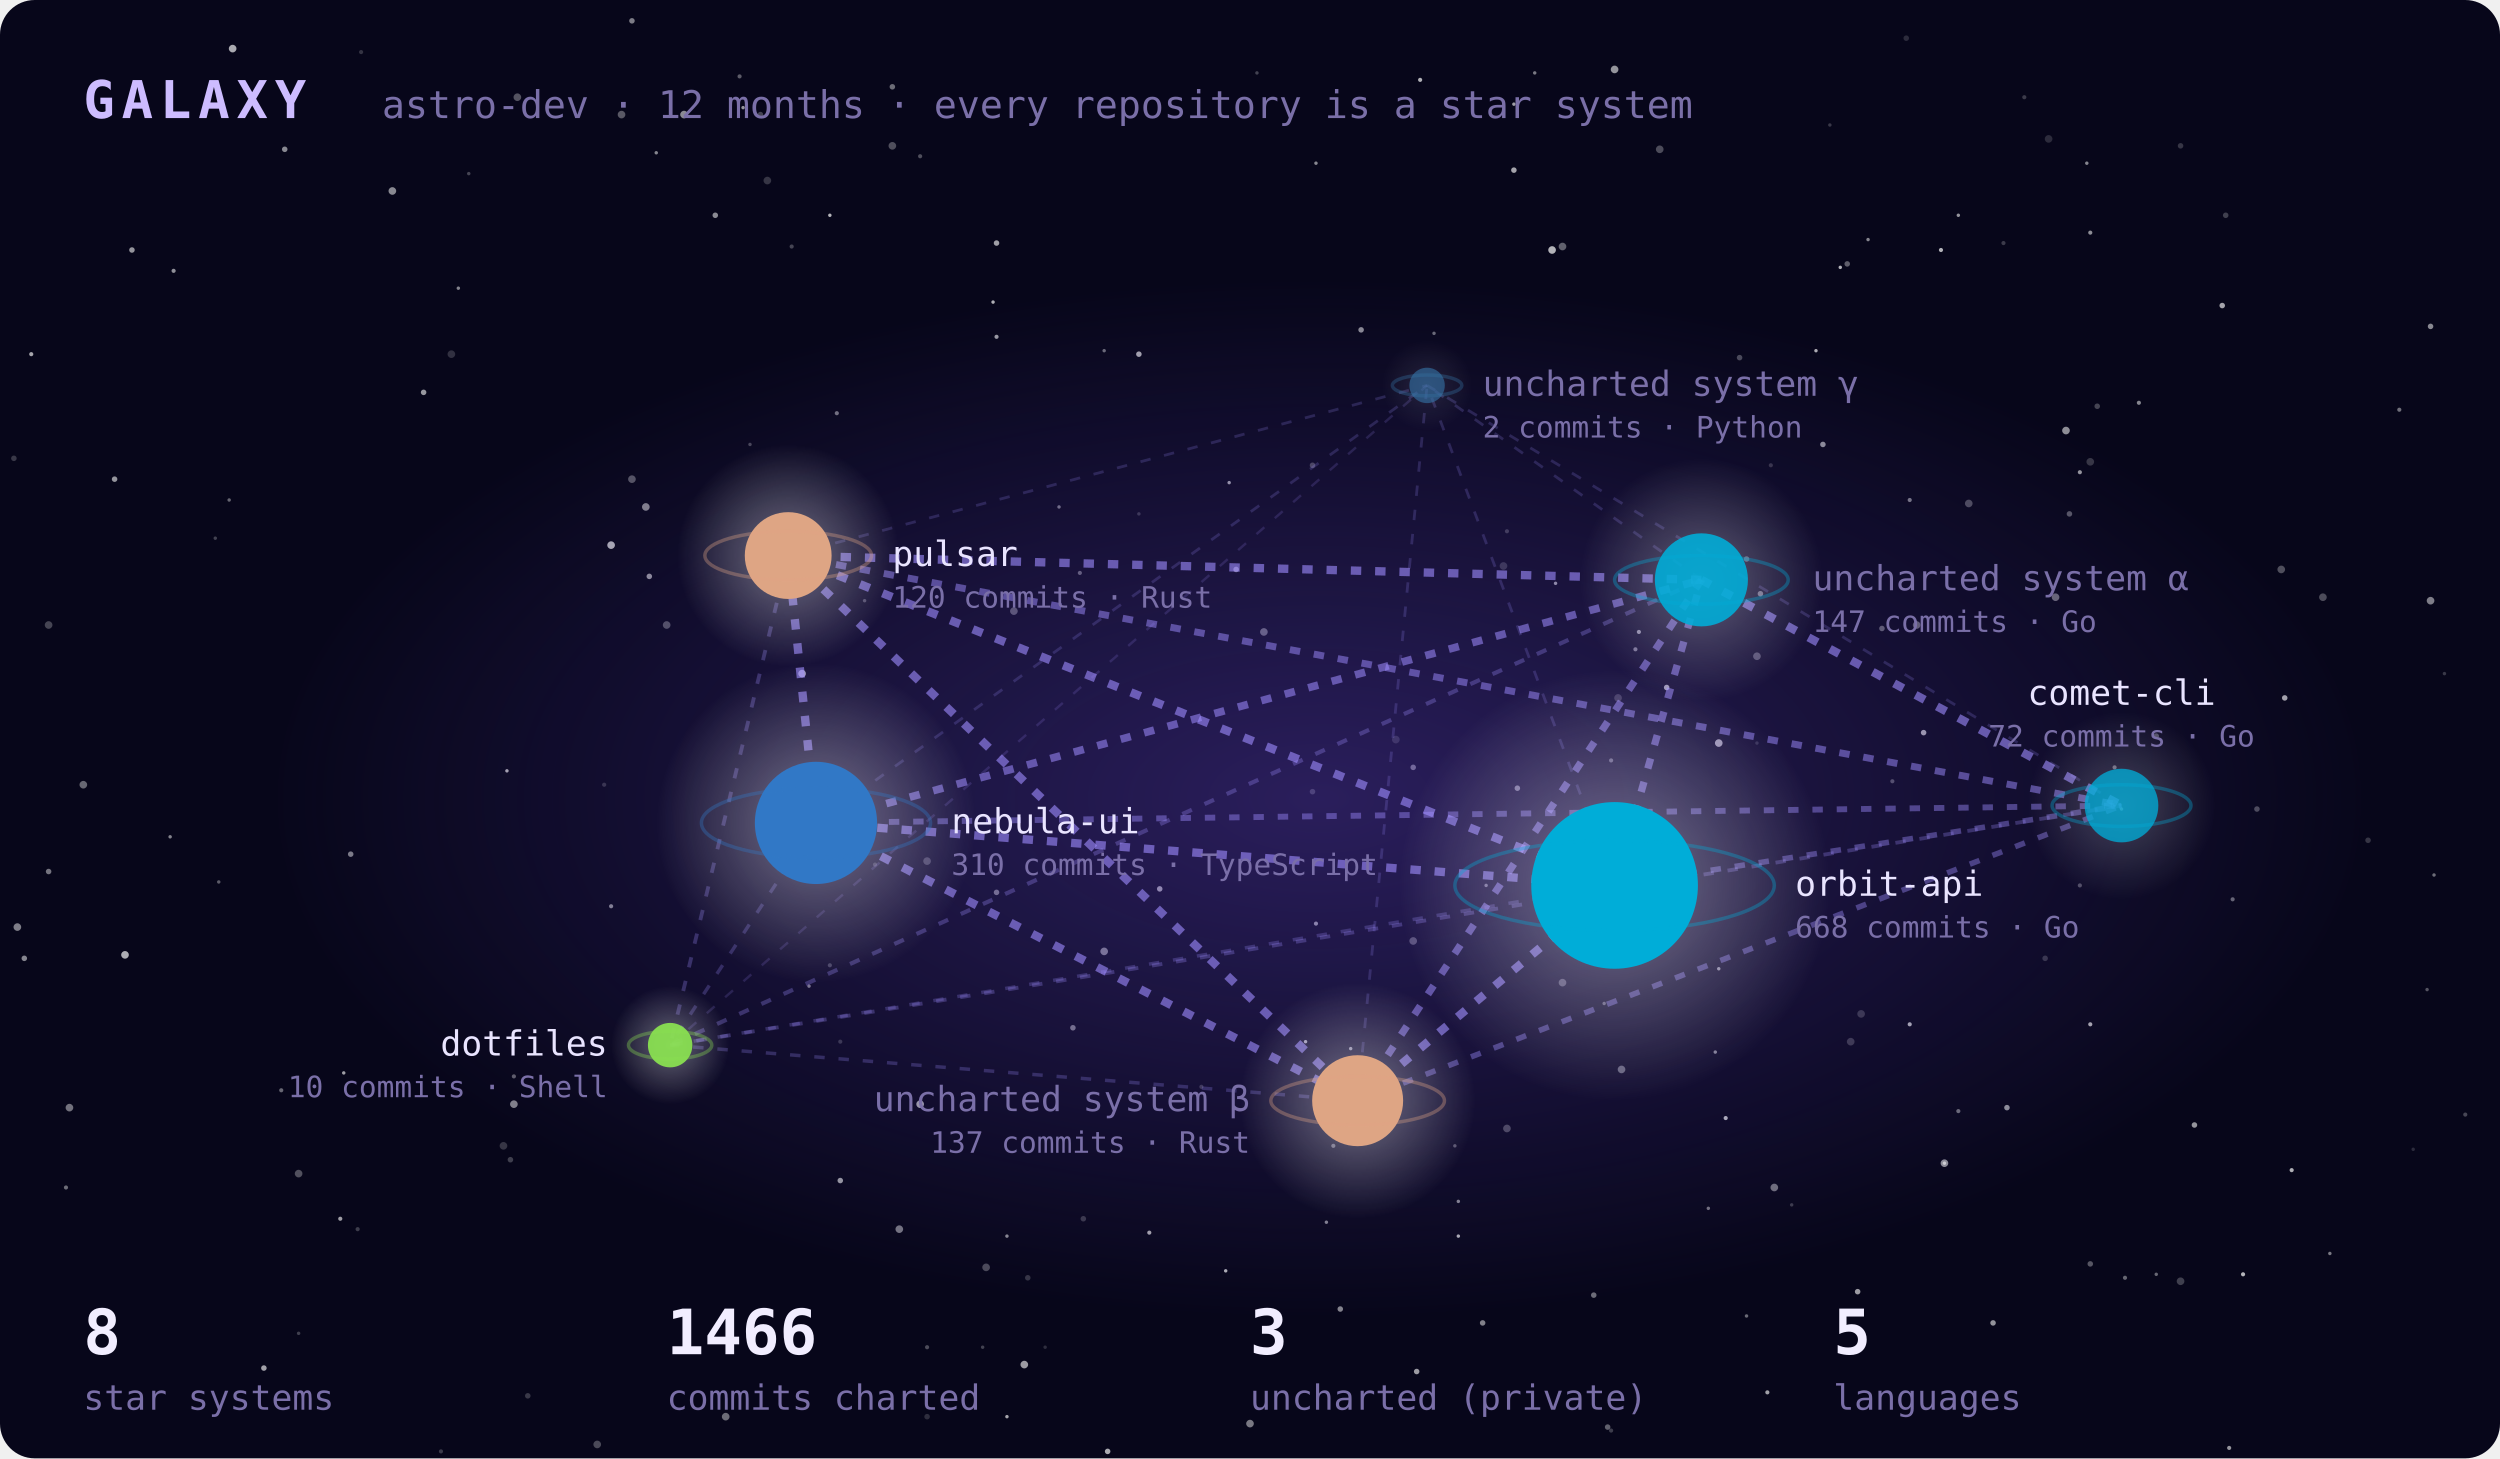
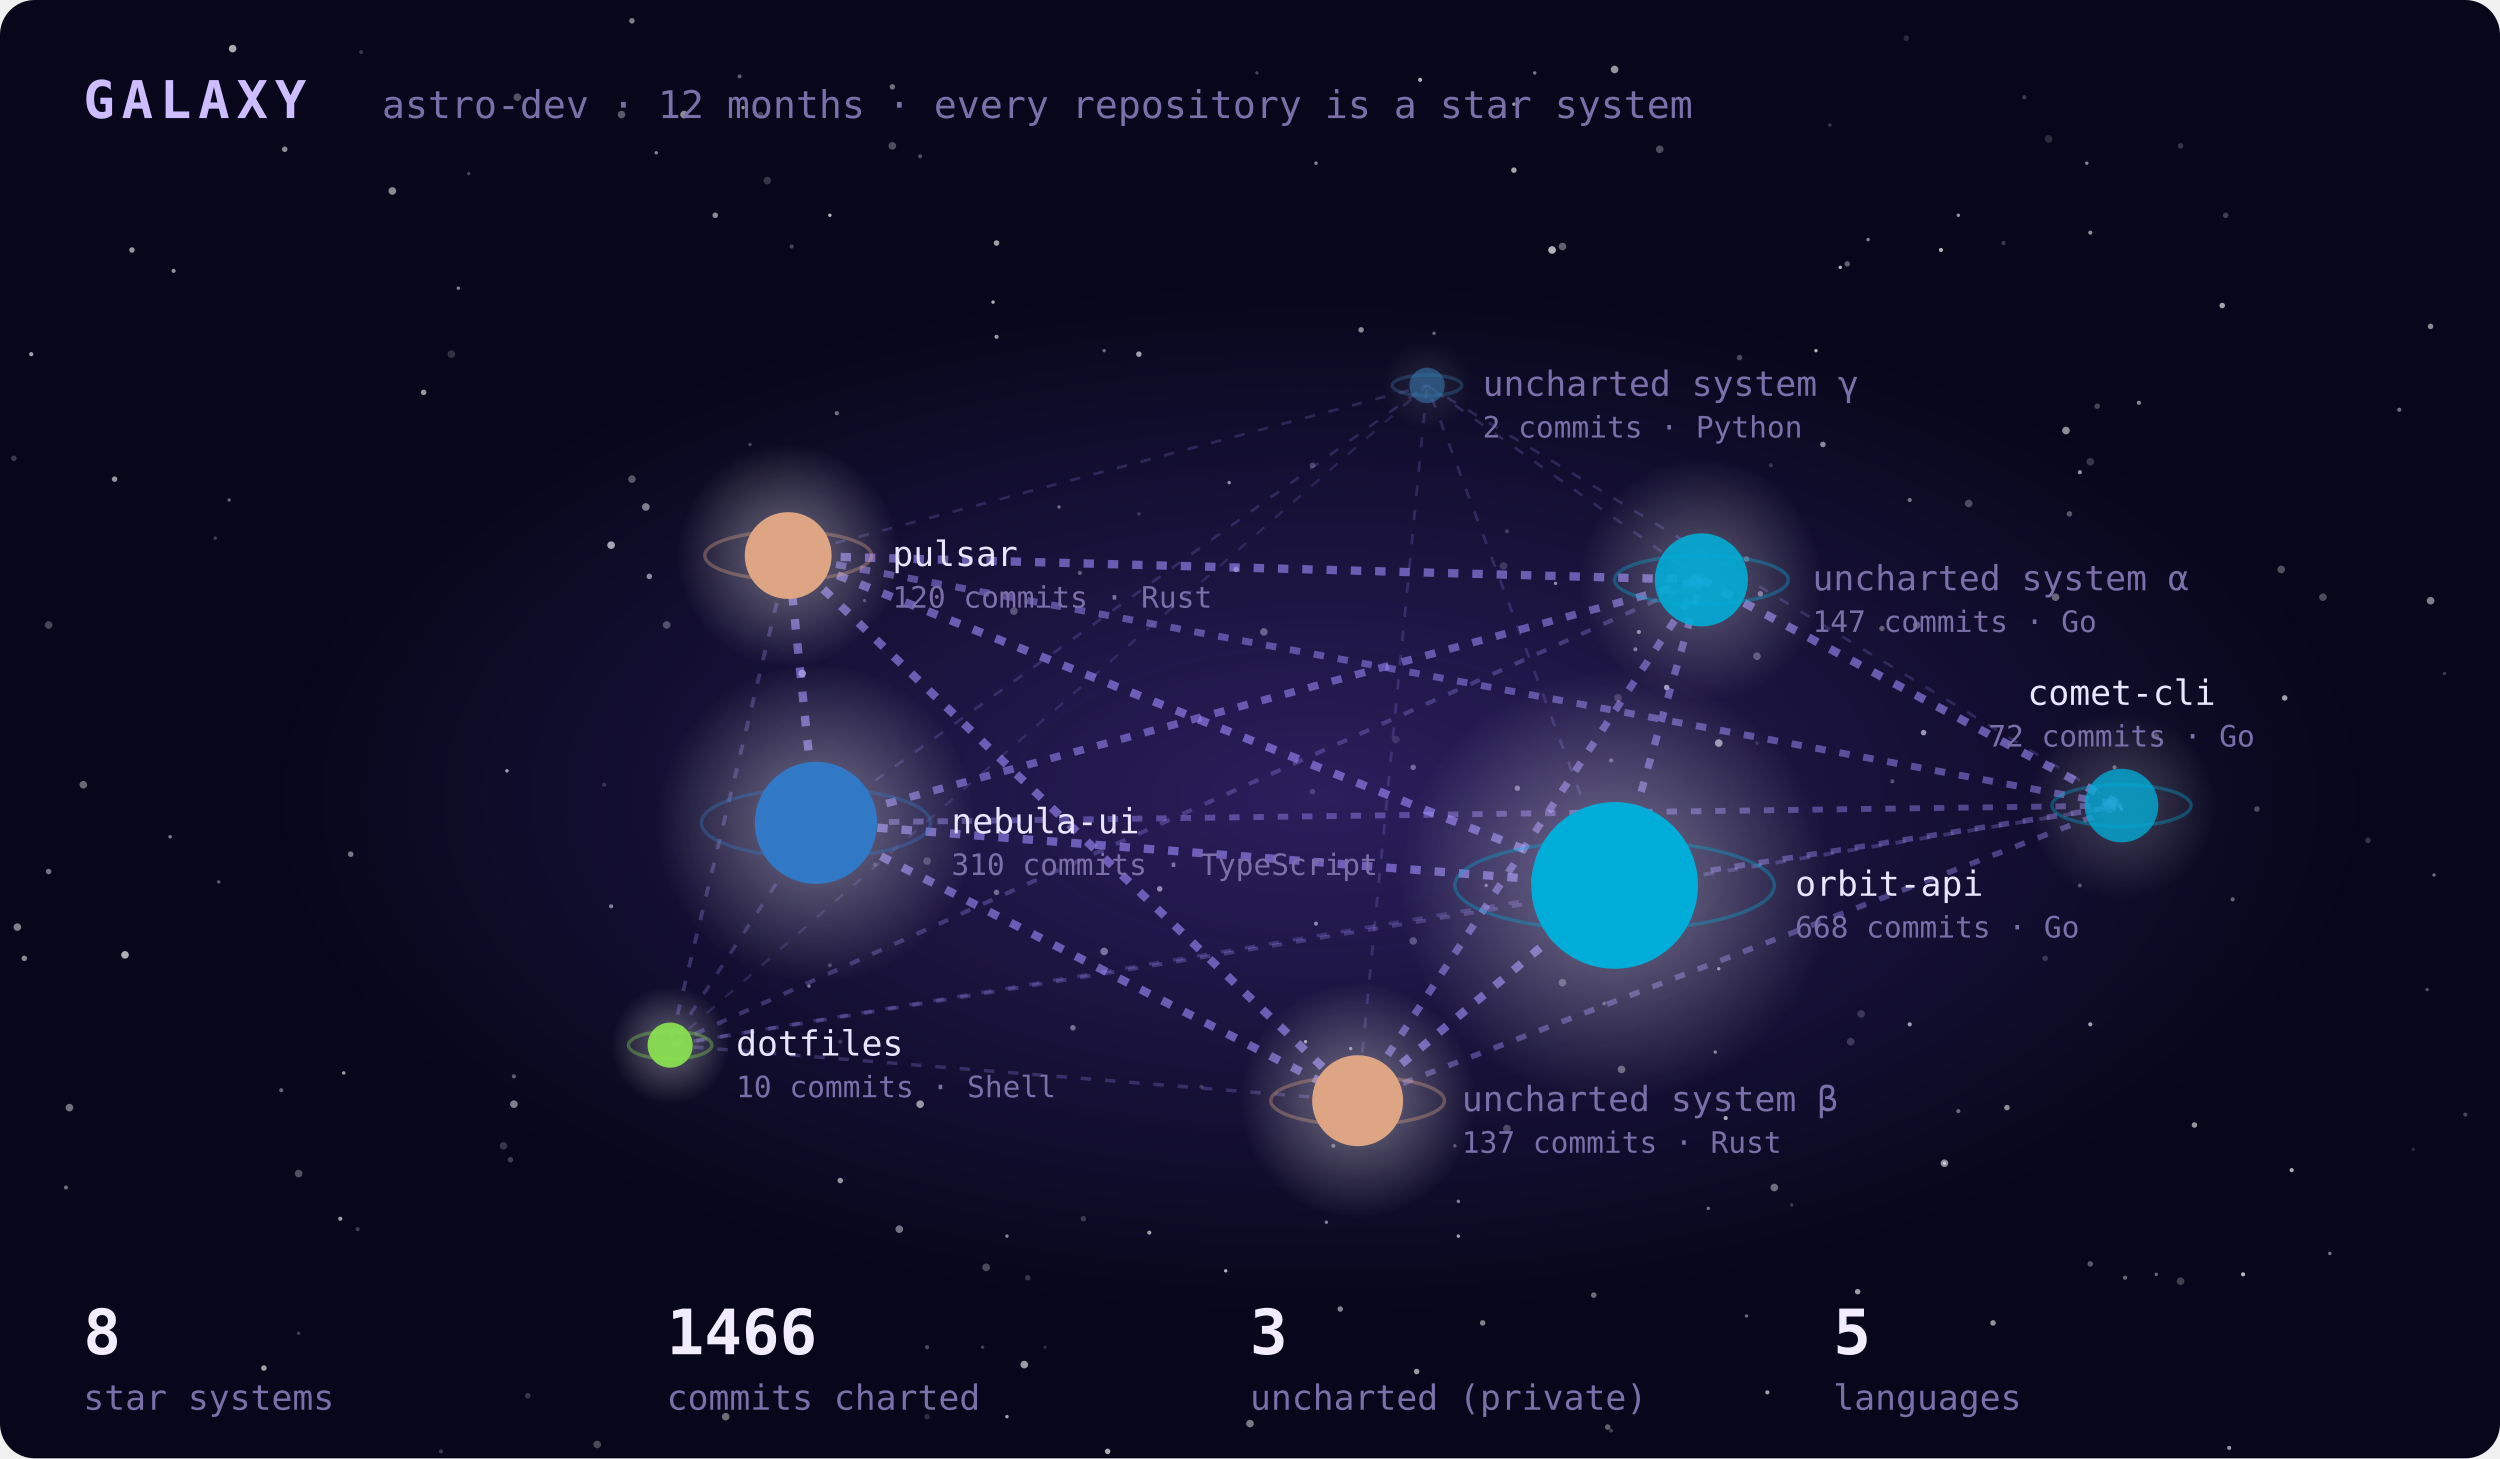
<svg xmlns="http://www.w3.org/2000/svg" width="720" height="420" viewBox="0 0 720 420" role="img" aria-labelledby="gs-title gs-desc" font-family="ui-monospace,SFMono-Regular,Menlo,Consolas,monospace">
  <defs>
    <radialGradient id="gx-neb">
      <stop offset="0" stop-color="#6b4bd6" stop-opacity=".35" />
      <stop offset="1" stop-color="#6b4bd6" stop-opacity="0" />
    </radialGradient>
    <radialGradient id="gx-glow">
      <stop offset="0" stop-color="#fff" stop-opacity=".9" />
      <stop offset="1" stop-color="#fff" stop-opacity="0" />
    </radialGradient>
  </defs>
  <style>.gx-pulse{animation:gx-pulse 5s ease-in-out infinite}@keyframes gx-pulse{50%{opacity:.15}}@media (prefers-reduced-motion:reduce){.gx-pulse{animation:none}}</style>
  <rect width="720" height="420" rx="10" fill="#07061a" />
  <circle cx="130" cy="102" r="1.1" fill="#fff" fill-opacity="0.17" />
  <circle cx="459" cy="373" r="0.8" fill="#fff" fill-opacity="0.41" />
  <circle cx="632" cy="324" r="0.8" fill="#fff" fill-opacity="0.57" />
  <circle cx="612" cy="368" r="0.6" fill="#fff" fill-opacity="0.38" />
  <circle cx="464" cy="255" r="0.8" fill="#fff" fill-opacity="0.21" />
  <circle cx="560" cy="335" r="1.1" fill="#fff" fill-opacity="0.54" />
  <circle cx="436" cy="49" r="0.8" fill="#fff" fill-opacity="0.63" />
  <circle cx="148" cy="318" r="1.1" fill="#fff" fill-opacity="0.49" />
  <circle cx="292" cy="176" r="1.1" fill="#fff" fill-opacity="0.33" />
  <circle cx="241" cy="119" r="0.6" fill="#fff" fill-opacity="0.43" />
  <circle cx="574" cy="381" r="0.8" fill="#fff" fill-opacity="0.56" />
  <circle cx="408" cy="395" r="0.8" fill="#fff" fill-opacity="0.60" />
  <circle cx="33" cy="138" r="0.8" fill="#fff" fill-opacity="0.57" />
  <circle cx="671" cy="361" r="0.5" fill="#fff" fill-opacity="0.46" />
  <circle cx="362" cy="21" r="0.5" fill="#fff" fill-opacity="0.24" />
  <circle cx="542" cy="181" r="0.8" fill="#fff" fill-opacity="0.35" />
  <circle cx="640" cy="88" r="0.8" fill="#fff" fill-opacity="0.63" />
  <circle cx="480" cy="198" r="0.8" fill="#fff" fill-opacity="0.66" />
  <circle cx="189" cy="44" r="0.5" fill="#fff" fill-opacity="0.51" />
  <circle cx="38" cy="72" r="0.8" fill="#fff" fill-opacity="0.57" />
  <circle cx="231" cy="194" r="1.1" fill="#fff" fill-opacity="0.62" />
  <circle cx="545" cy="225" r="0.6" fill="#fff" fill-opacity="0.30" />
  <circle cx="507" cy="171" r="0.8" fill="#fff" fill-opacity="0.42" />
  <circle cx="532" cy="76" r="0.8" fill="#fff" fill-opacity="0.35" />
  <circle cx="533" cy="300" r="1.1" fill="#fff" fill-opacity="0.20" />
  <circle cx="296" cy="368" r="0.8" fill="#fff" fill-opacity="0.19" />
  <circle cx="334" cy="256" r="0.8" fill="#fff" fill-opacity="0.61" />
  <circle cx="657" cy="164" r="1.1" fill="#fff" fill-opacity="0.29" />
  <circle cx="583" cy="28" r="0.6" fill="#fff" fill-opacity="0.21" />
  <circle cx="595" cy="124" r="1.1" fill="#fff" fill-opacity="0.54" />
  <circle cx="602" cy="364" r="0.8" fill="#fff" fill-opacity="0.32" />
  <circle cx="506" cy="214" r="0.5" fill="#fff" fill-opacity="0.16" />
  <circle cx="472" cy="182" r="0.6" fill="#fff" fill-opacity="0.57" />
  <circle cx="497" cy="322" r="0.6" fill="#fff" fill-opacity="0.69" />
  <circle cx="249" cy="173" r="0.5" fill="#fff" fill-opacity="0.28" />
  <circle cx="9" cy="102" r="0.6" fill="#fff" fill-opacity="0.64" />
  <circle cx="699" cy="285" r="0.5" fill="#fff" fill-opacity="0.31" />
  <circle cx="301" cy="388" r="0.5" fill="#fff" fill-opacity="0.16" />
  <circle cx="216" cy="128" r="0.5" fill="#fff" fill-opacity="0.26" />
  <circle cx="287" cy="257" r="0.8" fill="#fff" fill-opacity="0.45" />
  <circle cx="559" cy="72" r="0.6" fill="#fff" fill-opacity="0.69" />
  <circle cx="442" cy="21" r="0.5" fill="#fff" fill-opacity="0.46" />
  <circle cx="700" cy="94" r="0.8" fill="#fff" fill-opacity="0.52" />
  <circle cx="49" cy="241" r="0.5" fill="#fff" fill-opacity="0.50" />
  <circle cx="467" cy="308" r="1.1" fill="#fff" fill-opacity="0.38" />
  <circle cx="267" cy="408" r="0.8" fill="#fff" fill-opacity="0.16" />
  <circle cx="407" cy="221" r="0.8" fill="#fff" fill-opacity="0.45" />
  <circle cx="701" cy="252" r="0.5" fill="#fff" fill-opacity="0.41" />
  <circle cx="434" cy="153" r="0.6" fill="#fff" fill-opacity="0.21" />
  <circle cx="471" cy="187" r="0.6" fill="#fff" fill-opacity="0.47" />
  <circle cx="691" cy="118" r="0.6" fill="#fff" fill-opacity="0.42" />
  <circle cx="376" cy="300" r="0.5" fill="#fff" fill-opacity="0.66" />
  <circle cx="510" cy="134" r="0.6" fill="#fff" fill-opacity="0.18" />
  <circle cx="456" cy="245" r="1.1" fill="#fff" fill-opacity="0.23" />
  <circle cx="621" cy="212" r="0.8" fill="#fff" fill-opacity="0.30" />
  <circle cx="501" cy="103" r="0.8" fill="#fff" fill-opacity="0.27" />
  <circle cx="246" cy="238" r="0.6" fill="#fff" fill-opacity="0.48" />
  <circle cx="554" cy="211" r="0.8" fill="#fff" fill-opacity="0.62" />
  <circle cx="176" cy="261" r="0.6" fill="#fff" fill-opacity="0.51" />
  <circle cx="101" cy="246" r="0.8" fill="#fff" fill-opacity="0.47" />
  <circle cx="213" cy="22" r="0.6" fill="#fff" fill-opacity="0.34" />
  <circle cx="356" cy="164" r="0.8" fill="#fff" fill-opacity="0.53" />
  <circle cx="147" cy="334" r="0.8" fill="#fff" fill-opacity="0.23" />
  <circle cx="494" cy="303" r="0.5" fill="#fff" fill-opacity="0.51" />
  <circle cx="550" cy="295" r="0.6" fill="#fff" fill-opacity="0.66" />
  <circle cx="221" cy="52" r="1.1" fill="#fff" fill-opacity="0.19" />
  <circle cx="331" cy="355" r="0.6" fill="#fff" fill-opacity="0.63" />
  <circle cx="36" cy="275" r="1.1" fill="#fff" fill-opacity="0.67" />
  <circle cx="267" cy="248" r="1.1" fill="#fff" fill-opacity="0.25" />
  <circle cx="5" cy="267" r="1.1" fill="#fff" fill-opacity="0.48" />
  <circle cx="601" cy="47" r="0.5" fill="#fff" fill-opacity="0.51" />
  <circle cx="402" cy="213" r="1.1" fill="#fff" fill-opacity="0.16" />
  <circle cx="495" cy="279" r="0.5" fill="#fff" fill-opacity="0.57" />
  <circle cx="704" cy="194" r="0.5" fill="#fff" fill-opacity="0.20" />
  <circle cx="628" cy="369" r="1.1" fill="#fff" fill-opacity="0.23" />
  <circle cx="319" cy="418" r="0.8" fill="#fff" fill-opacity="0.66" />
  <circle cx="450" cy="71" r="1.1" fill="#fff" fill-opacity="0.36" />
  <circle cx="239" cy="62" r="0.5" fill="#fff" fill-opacity="0.70" />
  <circle cx="127" cy="418" r="0.6" fill="#fff" fill-opacity="0.21" />
  <circle cx="602" cy="133" r="1.1" fill="#fff" fill-opacity="0.19" />
  <circle cx="609" cy="221" r="0.6" fill="#fff" fill-opacity="0.38" />
  <circle cx="239" cy="278" r="0.6" fill="#fff" fill-opacity="0.24" />
  <circle cx="20" cy="319" r="1.1" fill="#fff" fill-opacity="0.43" />
  <circle cx="353" cy="366" r="0.5" fill="#fff" fill-opacity="0.68" />
  <circle cx="98" cy="351" r="0.6" fill="#fff" fill-opacity="0.61" />
  <circle cx="447" cy="72" r="1.1" fill="#fff" fill-opacity="0.69" />
  <circle cx="328" cy="102" r="0.8" fill="#fff" fill-opacity="0.63" />
  <circle cx="364" cy="182" r="1.1" fill="#fff" fill-opacity="0.39" />
  <circle cx="530" cy="77" r="0.5" fill="#fff" fill-opacity="0.69" />
  <circle cx="392" cy="95" r="0.8" fill="#fff" fill-opacity="0.53" />
  <circle cx="148" cy="310" r="0.6" fill="#fff" fill-opacity="0.35" />
  <circle cx="103" cy="354" r="0.6" fill="#fff" fill-opacity="0.22" />
  <circle cx="538" cy="69" r="0.5" fill="#fff" fill-opacity="0.51" />
  <circle cx="465" cy="20" r="1.1" fill="#fff" fill-opacity="0.57" />
  <circle cx="503" cy="161" r="0.8" fill="#fff" fill-opacity="0.32" />
  <circle cx="318" cy="274" r="1.1" fill="#fff" fill-opacity="0.48" />
  <circle cx="509" cy="401" r="0.6" fill="#fff" fill-opacity="0.62" />
  <circle cx="283" cy="388" r="0.5" fill="#fff" fill-opacity="0.24" />
  <circle cx="379" cy="266" r="0.6" fill="#fff" fill-opacity="0.58" />
  <circle cx="386" cy="377" r="0.8" fill="#fff" fill-opacity="0.50" />
  <circle cx="466" cy="201" r="1.1" fill="#fff" fill-opacity="0.20" />
  <circle cx="560" cy="335" r="0.5" fill="#fff" fill-opacity="0.59" />
  <circle cx="506" cy="189" r="1.1" fill="#fff" fill-opacity="0.31" />
  <circle cx="378" cy="134" r="0.8" fill="#fff" fill-opacity="0.26" />
  <circle cx="99" cy="309" r="0.5" fill="#fff" fill-opacity="0.61" />
  <circle cx="182" cy="138" r="1.1" fill="#fff" fill-opacity="0.31" />
  <circle cx="567" cy="145" r="1.1" fill="#fff" fill-opacity="0.28" />
  <circle cx="267" cy="388" r="0.6" fill="#fff" fill-opacity="0.28" />
  <circle cx="611" cy="233" r="0.5" fill="#fff" fill-opacity="0.46" />
  <circle cx="257" cy="42" r="1.1" fill="#fff" fill-opacity="0.29" />
  <circle cx="450" cy="283" r="1.1" fill="#fff" fill-opacity="0.32" />
  <circle cx="265" cy="45" r="0.6" fill="#fff" fill-opacity="0.29" />
  <circle cx="63" cy="254" r="0.5" fill="#fff" fill-opacity="0.34" />
  <circle cx="428" cy="255" r="0.5" fill="#fff" fill-opacity="0.47" />
  <circle cx="149" cy="28" r="1.1" fill="#fff" fill-opacity="0.31" />
  <circle cx="19" cy="342" r="0.6" fill="#fff" fill-opacity="0.41" />
  <circle cx="76" cy="394" r="0.8" fill="#fff" fill-opacity="0.62" />
  <circle cx="360" cy="410" r="1.1" fill="#fff" fill-opacity="0.46" />
  <circle cx="643" cy="259" r="0.6" fill="#fff" fill-opacity="0.38" />
  <circle cx="187" cy="166" r="0.8" fill="#fff" fill-opacity="0.55" />
  <circle cx="590" cy="40" r="1.1" fill="#fff" fill-opacity="0.15" />
  <circle cx="86" cy="384" r="0.5" fill="#fff" fill-opacity="0.23" />
  <circle cx="379" cy="47" r="0.5" fill="#fff" fill-opacity="0.52" />
  <circle cx="287" cy="70" r="0.8" fill="#fff" fill-opacity="0.61" />
  <circle cx="478" cy="43" r="1.1" fill="#fff" fill-opacity="0.28" />
  <circle cx="420" cy="346" r="0.5" fill="#fff" fill-opacity="0.50" />
  <circle cx="209" cy="408" r="1.1" fill="#fff" fill-opacity="0.41" />
  <circle cx="62" cy="155" r="0.5" fill="#fff" fill-opacity="0.24" />
  <circle cx="146" cy="222" r="0.5" fill="#fff" fill-opacity="0.65" />
  <circle cx="354" cy="139" r="0.5" fill="#fff" fill-opacity="0.60" />
  <circle cx="710" cy="321" r="0.6" fill="#fff" fill-opacity="0.26" />
  <circle cx="682" cy="242" r="0.8" fill="#fff" fill-opacity="0.19" />
  <circle cx="642" cy="417" r="0.6" fill="#fff" fill-opacity="0.57" />
  <circle cx="492" cy="348" r="0.5" fill="#fff" fill-opacity="0.43" />
  <circle cx="197" cy="33" r="1.1" fill="#fff" fill-opacity="0.53" />
  <circle cx="564" cy="320" r="0.6" fill="#fff" fill-opacity="0.40" />
  <circle cx="599" cy="255" r="0.6" fill="#fff" fill-opacity="0.29" />
  <circle cx="433" cy="163" r="1.1" fill="#fff" fill-opacity="0.18" />
  <circle cx="24" cy="226" r="1.1" fill="#fff" fill-opacity="0.39" />
  <circle cx="599" cy="136" r="0.6" fill="#fff" fill-opacity="0.57" />
  <circle cx="535" cy="372" r="0.8" fill="#fff" fill-opacity="0.60" />
  <circle cx="427" cy="381" r="0.8" fill="#fff" fill-opacity="0.49" />
  <circle cx="577" cy="70" r="0.6" fill="#fff" fill-opacity="0.21" />
  <circle cx="536" cy="292" r="1.1" fill="#fff" fill-opacity="0.19" />
  <circle cx="660" cy="337" r="0.6" fill="#fff" fill-opacity="0.68" />
  <circle cx="602" cy="67" r="0.6" fill="#fff" fill-opacity="0.54" />
  <circle cx="523" cy="101" r="0.5" fill="#fff" fill-opacity="0.67" />
  <circle cx="257" cy="25" r="0.8" fill="#fff" fill-opacity="0.41" />
  <circle cx="419" cy="330" r="0.5" fill="#fff" fill-opacity="0.32" />
  <circle cx="252" cy="249" r="0.6" fill="#fff" fill-opacity="0.20" />
  <circle cx="50" cy="78" r="0.6" fill="#fff" fill-opacity="0.55" />
  <circle cx="81" cy="314" r="0.6" fill="#fff" fill-opacity="0.39" />
  <circle cx="242" cy="340" r="0.8" fill="#fff" fill-opacity="0.58" />
  <circle cx="309" cy="296" r="0.8" fill="#fff" fill-opacity="0.45" />
  <circle cx="407" cy="271" r="1.1" fill="#fff" fill-opacity="0.32" />
  <circle cx="206" cy="62" r="0.8" fill="#fff" fill-opacity="0.53" />
  <circle cx="318" cy="101" r="0.5" fill="#fff" fill-opacity="0.40" />
  <circle cx="113" cy="55" r="1.1" fill="#fff" fill-opacity="0.52" />
  <circle cx="564" cy="62" r="0.5" fill="#fff" fill-opacity="0.57" />
  <circle cx="265" cy="318" r="1.1" fill="#fff" fill-opacity="0.61" />
  <circle cx="132" cy="83" r="0.5" fill="#fff" fill-opacity="0.50" />
  <circle cx="628" cy="42" r="0.8" fill="#fff" fill-opacity="0.19" />
  <circle cx="596" cy="148" r="0.8" fill="#fff" fill-opacity="0.32" />
  <circle cx="346" cy="313" r="0.6" fill="#fff" fill-opacity="0.20" />
  <circle cx="550" cy="144" r="0.6" fill="#fff" fill-opacity="0.45" />
  <circle cx="463" cy="411" r="0.8" fill="#fff" fill-opacity="0.36" />
  <circle cx="589" cy="276" r="0.8" fill="#fff" fill-opacity="0.19" />
  <circle cx="650" cy="233" r="0.8" fill="#fff" fill-opacity="0.28" />
  <circle cx="4" cy="132" r="0.8" fill="#fff" fill-opacity="0.20" />
  <circle cx="233" cy="284" r="0.5" fill="#fff" fill-opacity="0.48" />
  <circle cx="434" cy="325" r="1.1" fill="#fff" fill-opacity="0.27" />
  <circle cx="413" cy="96" r="0.5" fill="#fff" fill-opacity="0.40" />
  <circle cx="174" cy="226" r="0.6" fill="#fff" fill-opacity="0.18" />
  <circle cx="621" cy="367" r="0.5" fill="#fff" fill-opacity="0.39" />
  <circle cx="295" cy="393" r="1.1" fill="#fff" fill-opacity="0.60" />
  <circle cx="616" cy="116" r="0.6" fill="#fff" fill-opacity="0.51" />
  <circle cx="152" cy="402" r="0.8" fill="#fff" fill-opacity="0.20" />
  <circle cx="503" cy="379" r="0.5" fill="#fff" fill-opacity="0.40" />
  <circle cx="259" cy="354" r="1.1" fill="#fff" fill-opacity="0.44" />
  <circle cx="525" cy="128" r="0.8" fill="#fff" fill-opacity="0.54" />
  <circle cx="122" cy="113" r="0.8" fill="#fff" fill-opacity="0.58" />
  <circle cx="604" cy="117" r="0.8" fill="#fff" fill-opacity="0.25" />
  <circle cx="311" cy="165" r="0.6" fill="#fff" fill-opacity="0.37" />
  <circle cx="86" cy="338" r="1.1" fill="#fff" fill-opacity="0.30" />
  <circle cx="552" cy="180" r="1.1" fill="#fff" fill-opacity="0.35" />
  <circle cx="464" cy="412" r="0.6" fill="#fff" fill-opacity="0.22" />
  <circle cx="186" cy="146" r="1.1" fill="#fff" fill-opacity="0.49" />
  <circle cx="214" cy="31" r="0.5" fill="#fff" fill-opacity="0.57" />
  <circle cx="290" cy="356" r="0.5" fill="#fff" fill-opacity="0.52" />
  <circle cx="228" cy="71" r="0.6" fill="#fff" fill-opacity="0.25" />
  <circle cx="328" cy="148" r="0.5" fill="#fff" fill-opacity="0.19" />
  <circle cx="305" cy="146" r="0.5" fill="#fff" fill-opacity="0.43" />
  <circle cx="286" cy="87" r="0.5" fill="#fff" fill-opacity="0.68" />
  <circle cx="602" cy="295" r="0.6" fill="#fff" fill-opacity="0.65" />
  <circle cx="104" cy="15" r="0.6" fill="#fff" fill-opacity="0.18" />
  <circle cx="437" cy="227" r="0.8" fill="#fff" fill-opacity="0.50" />
  <circle cx="135" cy="50" r="0.5" fill="#fff" fill-opacity="0.25" />
  <circle cx="145" cy="330" r="1.1" fill="#fff" fill-opacity="0.19" />
  <circle cx="378" cy="228" r="0.8" fill="#fff" fill-opacity="0.23" />
  <circle cx="14" cy="180" r="1.1" fill="#fff" fill-opacity="0.25" />
  <circle cx="462" cy="289" r="0.5" fill="#fff" fill-opacity="0.37" />
  <circle cx="592" cy="172" r="1.1" fill="#fff" fill-opacity="0.39" />
  <circle cx="67" cy="14" r="1.1" fill="#fff" fill-opacity="0.66" />
  <circle cx="192" cy="180" r="1.1" fill="#fff" fill-opacity="0.30" />
  <circle cx="389" cy="302" r="0.5" fill="#fff" fill-opacity="0.58" />
  <circle cx="658" cy="201" r="0.8" fill="#fff" fill-opacity="0.63" />
  <circle cx="182" cy="6" r="0.8" fill="#fff" fill-opacity="0.47" />
  <circle cx="669" cy="172" r="1.1" fill="#fff" fill-opacity="0.28" />
  <circle cx="172" cy="416" r="1.1" fill="#fff" fill-opacity="0.27" />
  <circle cx="436" cy="30" r="0.5" fill="#fff" fill-opacity="0.61" />
  <circle cx="382" cy="352" r="0.5" fill="#fff" fill-opacity="0.50" />
  <circle cx="700" cy="173" r="1.1" fill="#fff" fill-opacity="0.48" />
  <circle cx="287" cy="97" r="0.6" fill="#fff" fill-opacity="0.59" />
  <circle cx="290" cy="408" r="0.5" fill="#fff" fill-opacity="0.64" />
  <circle cx="511" cy="342" r="1.1" fill="#fff" fill-opacity="0.42" />
  <circle cx="82" cy="43" r="0.8" fill="#fff" fill-opacity="0.52" />
  <circle cx="527" cy="36" r="0.5" fill="#fff" fill-opacity="0.20" />
  <circle cx="7" cy="276" r="0.8" fill="#fff" fill-opacity="0.51" />
  <circle cx="549" cy="11" r="0.8" fill="#fff" fill-opacity="0.15" />
  <circle cx="464" cy="219" r="0.6" fill="#fff" fill-opacity="0.39" />
  <circle cx="242" cy="300" r="0.6" fill="#fff" fill-opacity="0.19" />
  <circle cx="66" cy="144" r="0.5" fill="#fff" fill-opacity="0.38" />
  <circle cx="219" cy="33" r="0.8" fill="#fff" fill-opacity="0.25" />
  <circle cx="420" cy="356" r="0.5" fill="#fff" fill-opacity="0.67" />
  <circle cx="384" cy="330" r="0.6" fill="#fff" fill-opacity="0.39" />
  <circle cx="495" cy="214" r="1.1" fill="#fff" fill-opacity="0.64" />
  <circle cx="448" cy="168" r="0.5" fill="#fff" fill-opacity="0.58" />
  <circle cx="409" cy="23" r="0.6" fill="#fff" fill-opacity="0.68" />
  <circle cx="228" cy="246" r="1.1" fill="#fff" fill-opacity="0.18" />
  <circle cx="516" cy="347" r="0.5" fill="#fff" fill-opacity="0.21" />
  <circle cx="695" cy="331" r="0.5" fill="#fff" fill-opacity="0.15" />
  <circle cx="176" cy="157" r="1.1" fill="#fff" fill-opacity="0.66" />
  <circle cx="14" cy="251" r="0.8" fill="#fff" fill-opacity="0.44" />
  <circle cx="641" cy="62" r="0.8" fill="#fff" fill-opacity="0.23" />
  <circle cx="284" cy="365" r="1.1" fill="#fff" fill-opacity="0.27" />
  <circle cx="312" cy="351" r="0.8" fill="#fff" fill-opacity="0.20" />
  <circle cx="229" cy="241" r="1.1" fill="#fff" fill-opacity="0.69" />
  <circle cx="578" cy="319" r="0.8" fill="#fff" fill-opacity="0.55" />
  <circle cx="646" cy="367" r="0.6" fill="#fff" fill-opacity="0.70" />
  <circle cx="179" cy="33" r="1.1" fill="#fff" fill-opacity="0.33" />
  <ellipse cx="380" cy="230" rx="300" ry="150" fill="url(#gx-neb)" />
  <text x="24" y="34" fill="#cdbcff" font-size="15" font-weight="700" letter-spacing="2">GALAXY</text>
  <text x="110" y="34" fill="#7a6fa8" font-size="11">astro-dev · 12 months · every repository is a star system</text>
  <line x1="465" y1="255" x2="235" y2="237" stroke="#9f8cff" stroke-opacity="0.60" stroke-width="2.4" stroke-dasharray="3 4" />
  <line x1="465" y1="255" x2="490" y2="167" stroke="#9f8cff" stroke-opacity="0.53" stroke-width="2.1" stroke-dasharray="3 4" />
  <line x1="465" y1="255" x2="391" y2="317" stroke="#9f8cff" stroke-opacity="0.60" stroke-width="2.4" stroke-dasharray="3 4" />
  <line x1="465" y1="255" x2="227" y2="160" stroke="#9f8cff" stroke-opacity="0.60" stroke-width="2.4" stroke-dasharray="3 4" />
  <line x1="465" y1="255" x2="611" y2="232" stroke="#9f8cff" stroke-opacity="0.40" stroke-width="1.6" stroke-dasharray="3 4" />
  <line x1="465" y1="255" x2="193" y2="301" stroke="#9f8cff" stroke-opacity="0.25" stroke-width="1.0" stroke-dasharray="3 4" />
  <line x1="465" y1="255" x2="411" y2="111" stroke="#9f8cff" stroke-opacity="0.20" stroke-width="0.8" stroke-dasharray="3 4" />
  <line x1="235" y1="237" x2="490" y2="167" stroke="#9f8cff" stroke-opacity="0.55" stroke-width="2.2" stroke-dasharray="3 4" />
  <line x1="235" y1="237" x2="391" y2="317" stroke="#9f8cff" stroke-opacity="0.60" stroke-width="2.4" stroke-dasharray="3 4" />
  <line x1="235" y1="237" x2="227" y2="160" stroke="#9f8cff" stroke-opacity="0.60" stroke-width="2.4" stroke-dasharray="3 4" />
  <line x1="235" y1="237" x2="611" y2="232" stroke="#9f8cff" stroke-opacity="0.43" stroke-width="1.7" stroke-dasharray="3 4" />
  <line x1="235" y1="237" x2="193" y2="301" stroke="#9f8cff" stroke-opacity="0.25" stroke-width="1.0" stroke-dasharray="3 4" />
  <line x1="235" y1="237" x2="411" y2="111" stroke="#9f8cff" stroke-opacity="0.20" stroke-width="0.8" stroke-dasharray="3 4" />
  <line x1="490" y1="167" x2="391" y2="317" stroke="#9f8cff" stroke-opacity="0.53" stroke-width="2.1" stroke-dasharray="3 4" />
  <line x1="490" y1="167" x2="227" y2="160" stroke="#9f8cff" stroke-opacity="0.60" stroke-width="2.4" stroke-dasharray="3 4" />
  <line x1="490" y1="167" x2="611" y2="232" stroke="#9f8cff" stroke-opacity="0.60" stroke-width="2.4" stroke-dasharray="3 4" />
  <line x1="490" y1="167" x2="193" y2="301" stroke="#9f8cff" stroke-opacity="0.30" stroke-width="1.2" stroke-dasharray="3 4" />
  <line x1="490" y1="167" x2="411" y2="111" stroke="#9f8cff" stroke-opacity="0.20" stroke-width="0.8" stroke-dasharray="3 4" />
  <line x1="391" y1="317" x2="227" y2="160" stroke="#9f8cff" stroke-opacity="0.60" stroke-width="2.4" stroke-dasharray="3 4" />
  <line x1="391" y1="317" x2="611" y2="232" stroke="#9f8cff" stroke-opacity="0.40" stroke-width="1.6" stroke-dasharray="3 4" />
  <line x1="391" y1="317" x2="193" y2="301" stroke="#9f8cff" stroke-opacity="0.25" stroke-width="1.0" stroke-dasharray="3 4" />
  <line x1="391" y1="317" x2="411" y2="111" stroke="#9f8cff" stroke-opacity="0.20" stroke-width="0.8" stroke-dasharray="3 4" />
  <line x1="227" y1="160" x2="611" y2="232" stroke="#9f8cff" stroke-opacity="0.50" stroke-width="2.0" stroke-dasharray="3 4" />
  <line x1="227" y1="160" x2="193" y2="301" stroke="#9f8cff" stroke-opacity="0.28" stroke-width="1.1" stroke-dasharray="3 4" />
  <line x1="227" y1="160" x2="411" y2="111" stroke="#9f8cff" stroke-opacity="0.20" stroke-width="0.8" stroke-dasharray="3 4" />
  <line x1="611" y1="232" x2="193" y2="301" stroke="#9f8cff" stroke-opacity="0.28" stroke-width="1.1" stroke-dasharray="3 4" />
  <line x1="611" y1="232" x2="411" y2="111" stroke="#9f8cff" stroke-opacity="0.20" stroke-width="0.8" stroke-dasharray="3 4" />
  <line x1="193" y1="301" x2="411" y2="111" stroke="#9f8cff" stroke-opacity="0.17" stroke-width="0.7" stroke-dasharray="3 4" />
  <circle class="gx-pulse" cx="465" cy="255" r="62" fill="url(#gx-glow)" opacity="0.45" />
  <circle cx="465" cy="255" r="24.0" fill="#00ADD8" fill-opacity="1.00" />
  <ellipse cx="465" cy="255" rx="46" ry="13" fill="none" stroke="#00ADD8" stroke-opacity=".35" />
  <circle class="gx-pulse" cx="235" cy="237" r="46" fill="url(#gx-glow)" opacity="0.45" />
  <circle cx="235" cy="237" r="17.6" fill="#3178c6" fill-opacity="1.00" />
  <ellipse cx="235" cy="237" rx="33" ry="10" fill="none" stroke="#3178c6" stroke-opacity=".35" />
  <circle cx="490" cy="167" r="35" fill="url(#gx-glow)" opacity="0.35" />
  <circle cx="490" cy="167" r="13.4" fill="#00ADD8" fill-opacity="0.89" />
  <ellipse cx="490" cy="167" rx="25" ry="7" fill="none" stroke="#00ADD8" stroke-opacity=".35" />
  <circle class="gx-pulse" cx="391" cy="317" r="34" fill="url(#gx-glow)" opacity="0.45" />
  <circle cx="391" cy="317" r="13.1" fill="#dea584" fill-opacity="1.00" />
  <ellipse cx="391" cy="317" rx="25" ry="7" fill="none" stroke="#dea584" stroke-opacity=".35" />
  <circle class="gx-pulse" cx="227" cy="160" r="32" fill="url(#gx-glow)" opacity="0.45" />
  <circle cx="227" cy="160" r="12.5" fill="#dea584" fill-opacity="1.00" />
  <ellipse cx="227" cy="160" rx="24" ry="7" fill="none" stroke="#dea584" stroke-opacity=".35" />
  <circle cx="611" cy="232" r="27" fill="url(#gx-glow)" opacity="0.25" />
  <circle cx="611" cy="232" r="10.6" fill="#00ADD8" fill-opacity="0.77" />
  <ellipse cx="611" cy="232" rx="20" ry="6" fill="none" stroke="#00ADD8" stroke-opacity=".35" />
  <circle cx="193" cy="301" r="17" fill="url(#gx-glow)" opacity="0.40" />
-   <circle cx="193" cy="301" r="6.4" fill="#89e051" fill-opacity="0.94" />
+   <circle cx="193" cy="301" r="6.5" fill="#89e051" fill-opacity="0.94" />
  <ellipse cx="193" cy="301" rx="12" ry="4" fill="none" stroke="#89e051" stroke-opacity=".35" />
  <circle cx="411" cy="111" r="13" fill="url(#gx-glow)" opacity="0.11" />
  <circle cx="411" cy="111" r="5.1" fill="#3572A5" fill-opacity="0.62" />
  <ellipse cx="411" cy="111" rx="10" ry="3" fill="none" stroke="#3572A5" stroke-opacity=".35" />
  <text x="517" y="258" fill="#e9e4ff" font-size="10" text-anchor="start">orbit-api</text>
  <text x="517" y="270" fill="#7a6fa8" font-size="8.5" text-anchor="start">668 commits · Go</text>
  <text x="274" y="240" fill="#e9e4ff" font-size="10" text-anchor="start">nebula-ui</text>
  <text x="274" y="252" fill="#7a6fa8" font-size="8.5" text-anchor="start">310 commits · TypeScript</text>
  <text x="522" y="170" fill="#7a6fa8" font-size="10" text-anchor="start">uncharted system α</text>
  <text x="522" y="182" fill="#7a6fa8" font-size="8.5" text-anchor="start">147 commits · Go</text>
-   <text x="360" y="320" fill="#7a6fa8" font-size="10" text-anchor="end">uncharted system β</text>
-   <text x="360" y="332" fill="#7a6fa8" font-size="8.5" text-anchor="end">137 commits · Rust</text>
+   <text x="421" y="320" fill="#7a6fa8" font-size="10" text-anchor="start">uncharted system β</text>
+   <text x="421" y="332" fill="#7a6fa8" font-size="8.5" text-anchor="start">137 commits · Rust</text>
  <text x="257" y="163" fill="#e9e4ff" font-size="10" text-anchor="start">pulsar</text>
  <text x="257" y="175" fill="#7a6fa8" font-size="8.5" text-anchor="start">120 commits · Rust</text>
  <text x="611" y="203" fill="#e9e4ff" font-size="10" text-anchor="middle">comet-cli</text>
  <text x="611" y="215" fill="#7a6fa8" font-size="8.5" text-anchor="middle">72 commits · Go</text>
-   <text x="175" y="304" fill="#e9e4ff" font-size="10" text-anchor="end">dotfiles</text>
-   <text x="175" y="316" fill="#7a6fa8" font-size="8.5" text-anchor="end">10 commits · Shell</text>
+   <text x="212" y="304" fill="#e9e4ff" font-size="10" text-anchor="start">dotfiles</text>
+   <text x="212" y="316" fill="#7a6fa8" font-size="8.5" text-anchor="start">10 commits · Shell</text>
  <text x="427" y="114" fill="#7a6fa8" font-size="10" text-anchor="start">uncharted system γ</text>
  <text x="427" y="126" fill="#7a6fa8" font-size="8.5" text-anchor="start">2 commits · Python</text>
  <text x="24" y="390" fill="#f1edff" font-size="18" font-weight="700">8</text>
  <text x="24" y="406" fill="#7a6fa8" font-size="10">star systems</text>
  <text x="192" y="390" fill="#f1edff" font-size="18" font-weight="700">1466</text>
  <text x="192" y="406" fill="#7a6fa8" font-size="10">commits charted</text>
  <text x="360" y="390" fill="#f1edff" font-size="18" font-weight="700">3</text>
  <text x="360" y="406" fill="#7a6fa8" font-size="10">uncharted (private)</text>
  <text x="528" y="390" fill="#f1edff" font-size="18" font-weight="700">5</text>
  <text x="528" y="406" fill="#7a6fa8" font-size="10">languages</text>
</svg>
